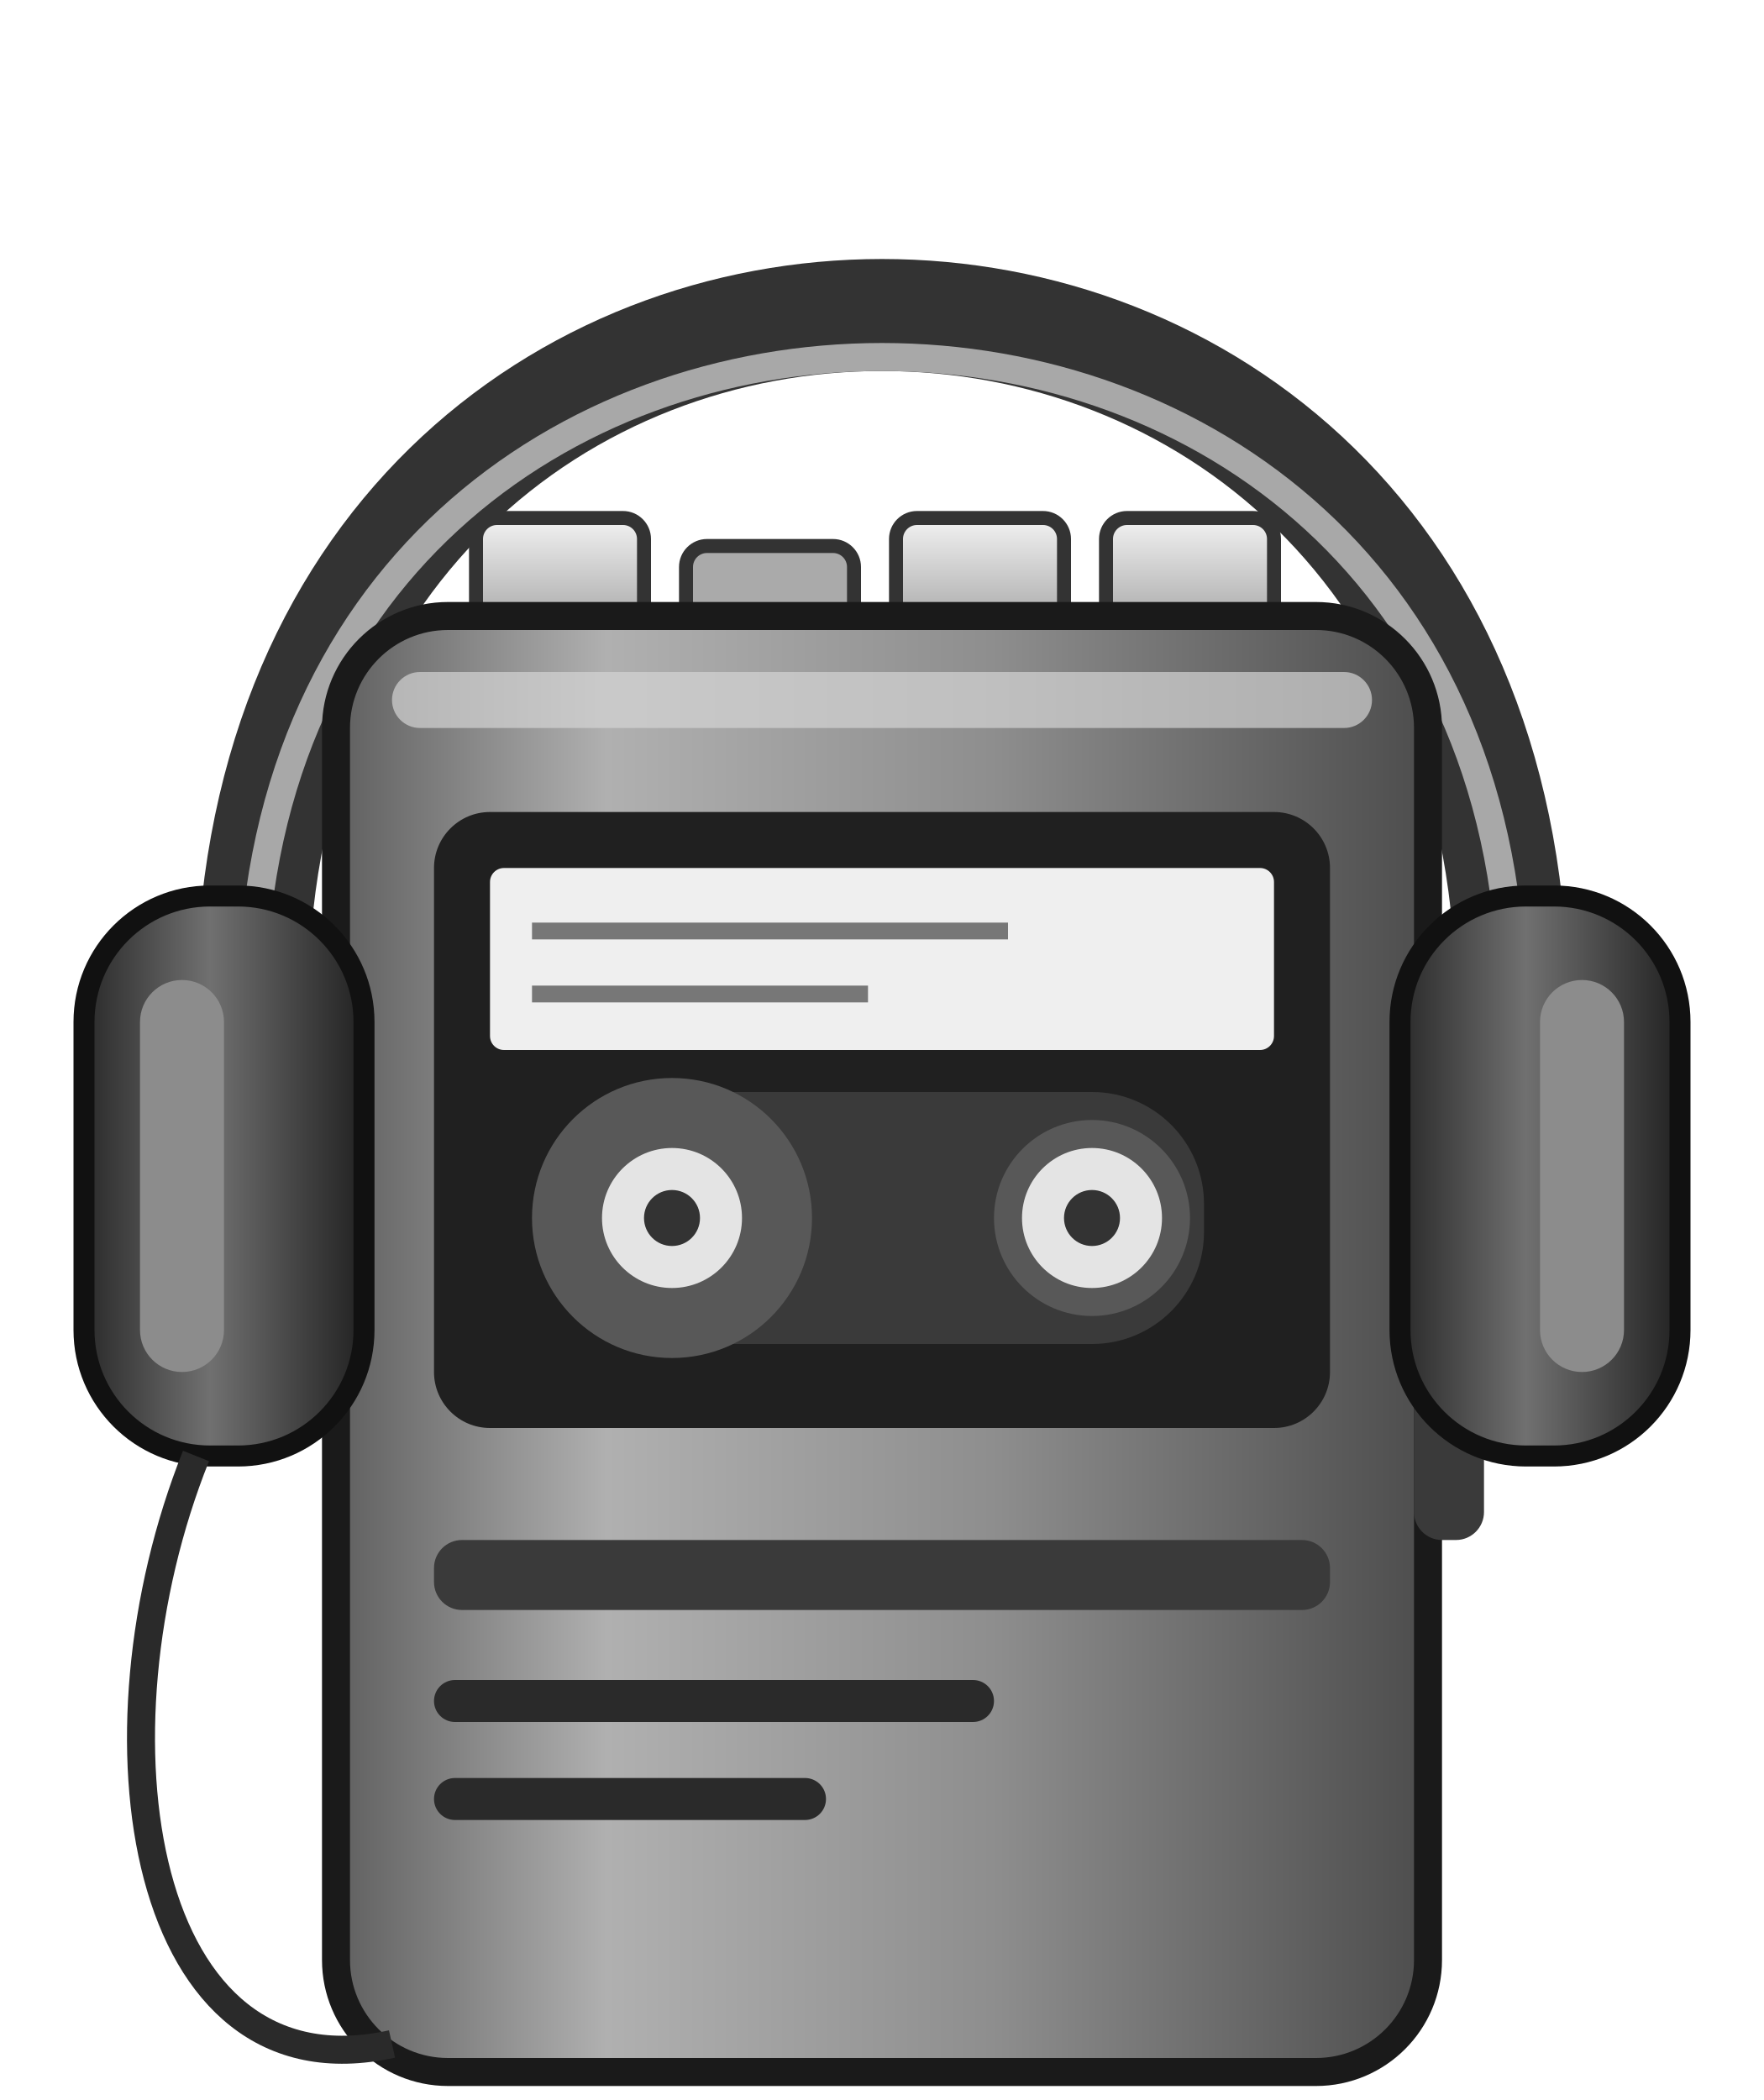
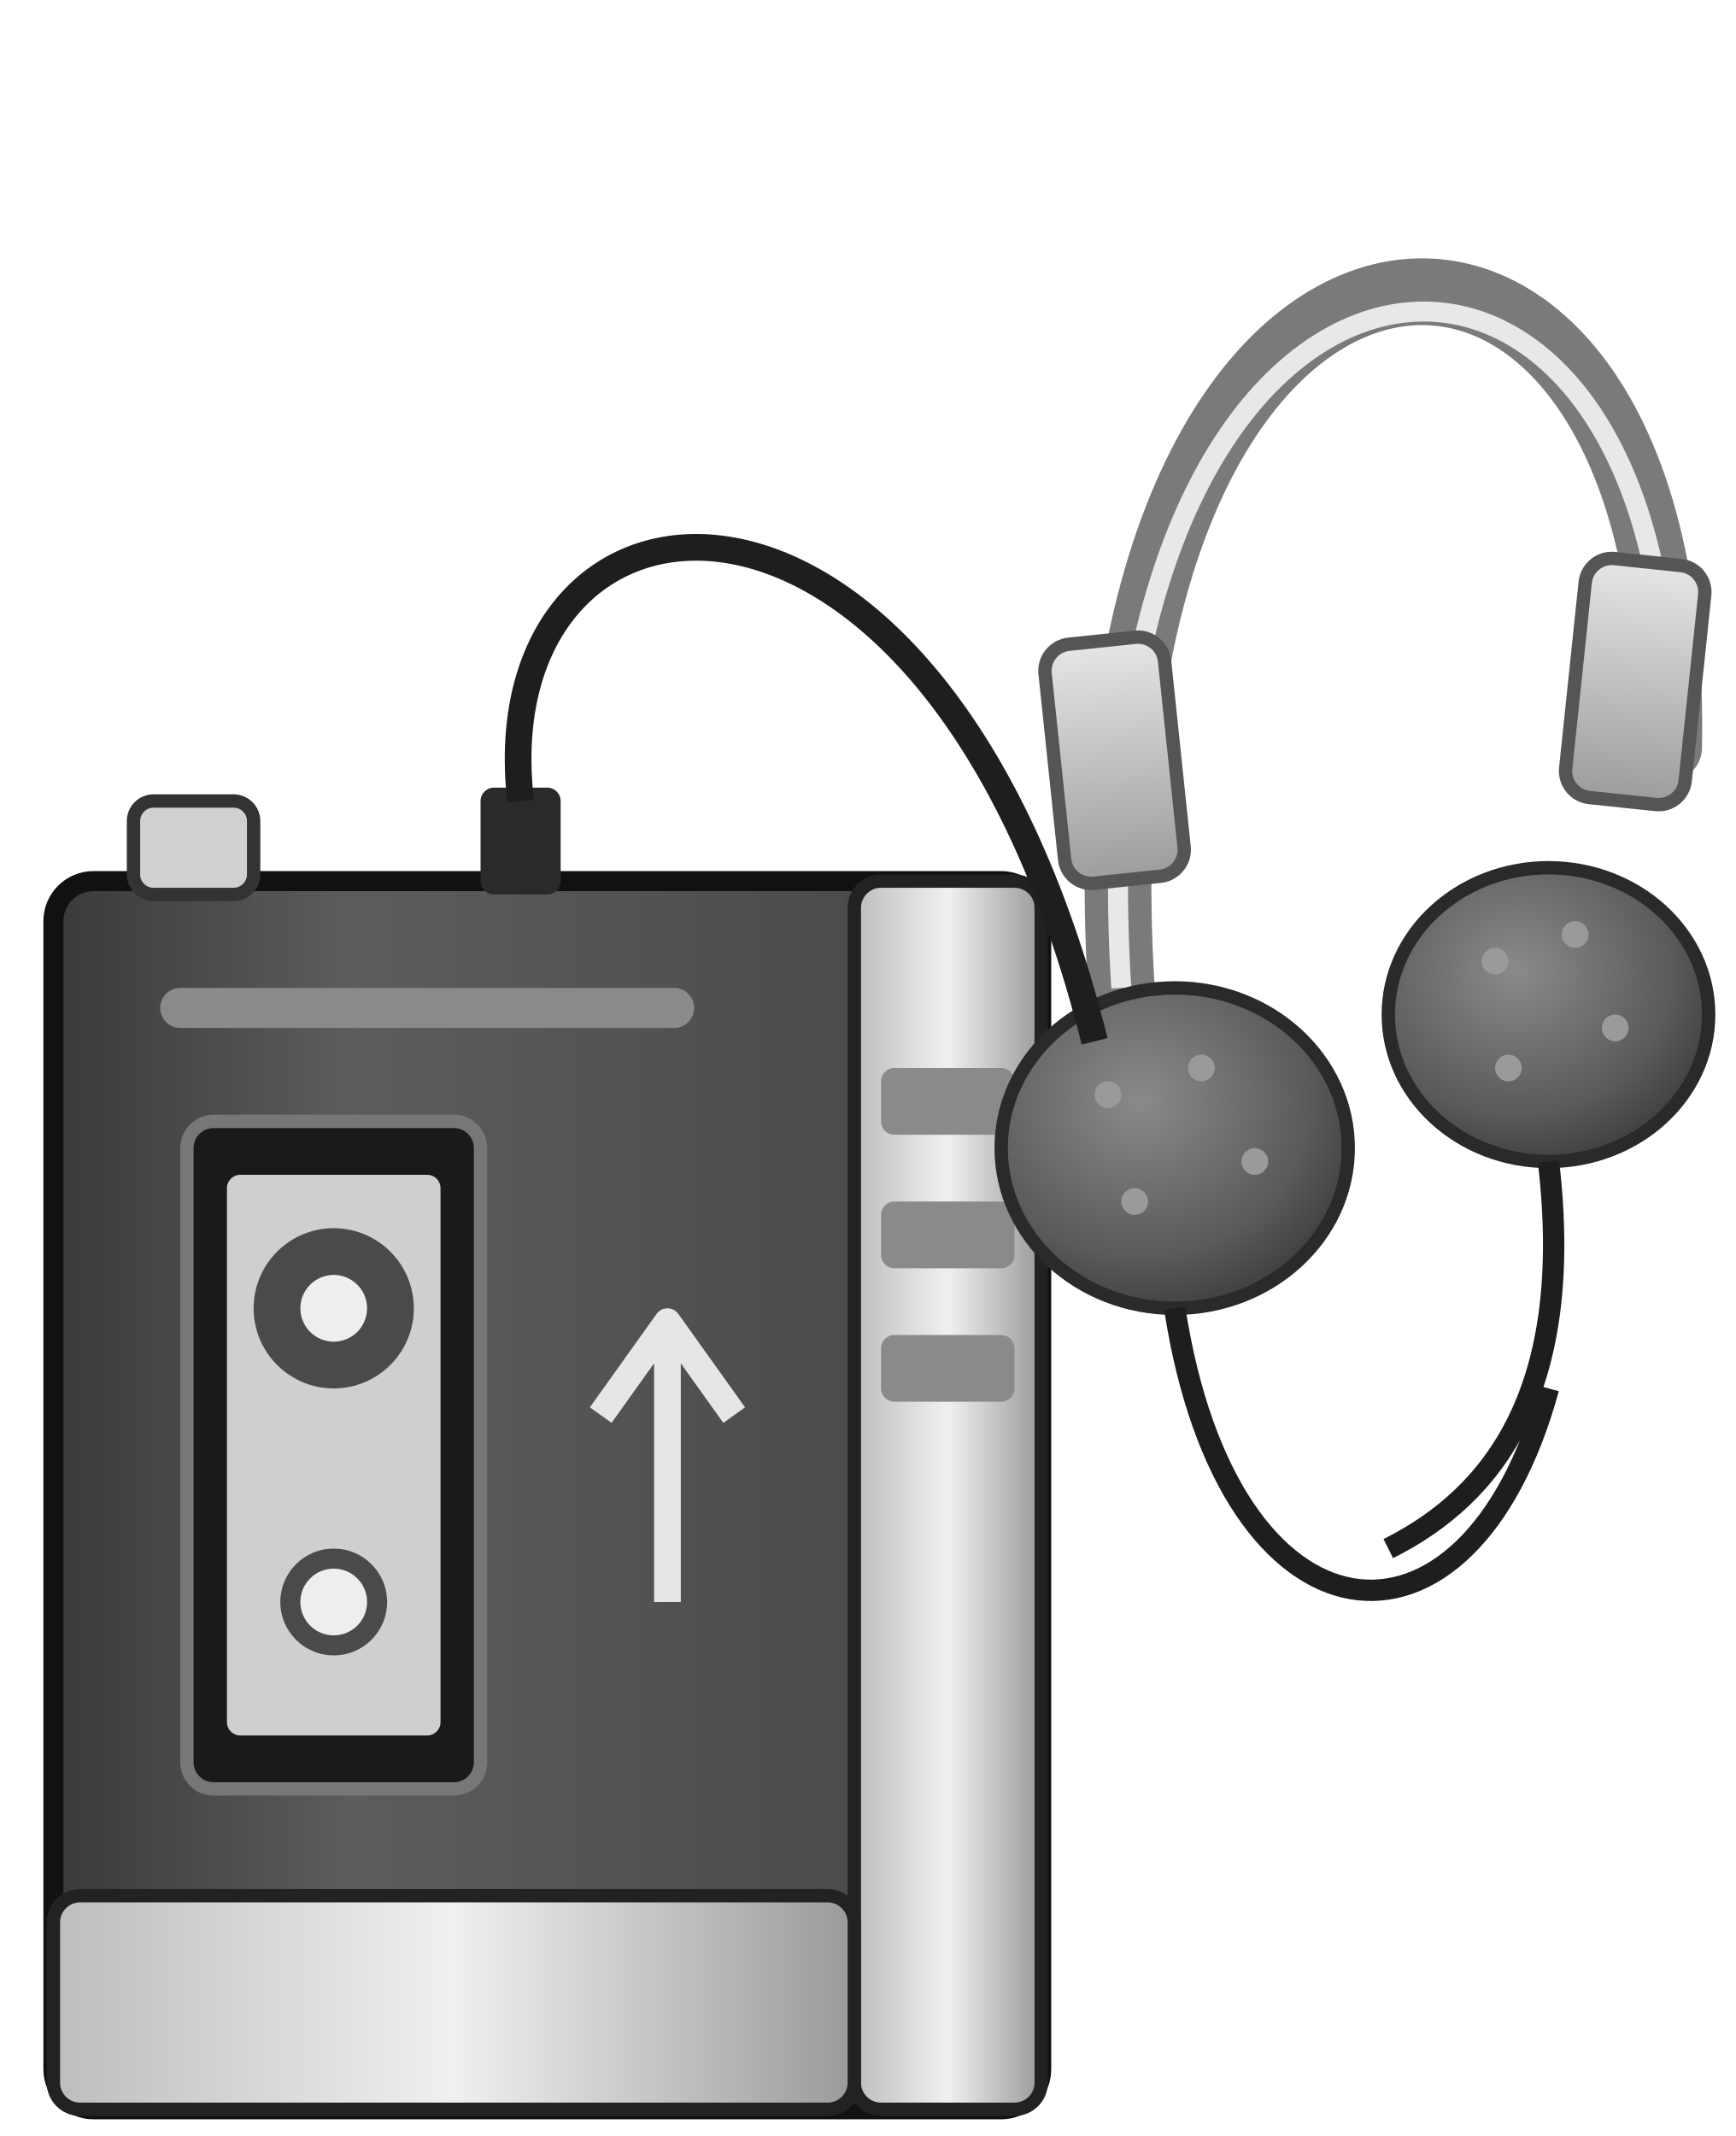
- <svg xmlns="http://www.w3.org/2000/svg" width="126" height="150" viewBox="0 0 126 150">
+ <svg xmlns="http://www.w3.org/2000/svg" width="130" height="160" viewBox="0 0 130 160">
  <defs>
-     <linearGradient id="wb" x1="0" y1="0" x2="1" y2="0">
-       <stop offset="0" stop-color="#5e5e5e" />
-       <stop offset=".25" stop-color="#b0b0b0" />
-       <stop offset=".6" stop-color="#8e8e8e" />
-       <stop offset="1" stop-color="#4c4c4c" />
+     <linearGradient id="front" x1="0" y1="0" x2="1" y2="0">
+       <stop offset="0" stop-color="#3a3a3a" />
+       <stop offset=".3" stop-color="#5c5c5c" />
+       <stop offset="1" stop-color="#454545" />
    </linearGradient>
-     <linearGradient id="cup" x1="0" y1="0" x2="1" y2="0">
-       <stop offset="0" stop-color="#2a2a2a" />
-       <stop offset=".45" stop-color="#707070" />
-       <stop offset="1" stop-color="#222222" />
+     <linearGradient id="silver" x1="0" y1="0" x2="1" y2="0">
+       <stop offset="0" stop-color="#bdbdbd" />
+       <stop offset=".5" stop-color="#f0f0f0" />
+       <stop offset="1" stop-color="#9a9a9a" />
    </linearGradient>
-     <linearGradient id="key" x1="0" y1="0" x2="0" y2="1">
-       <stop offset="0" stop-color="#f2f2f2" />
+     <linearGradient id="band" x1="0" y1="0" x2="0" y2="1">
+       <stop offset="0" stop-color="#e6e6e6" />
      <stop offset="1" stop-color="#9c9c9c" />
    </linearGradient>
+     <radialGradient id="foam" cx=".4" cy=".35" r=".7">
+       <stop offset="0" stop-color="#8a8a8a" />
+       <stop offset=".7" stop-color="#5a5a5a" />
+       <stop offset="1" stop-color="#3c3c3c" />
+     </radialGradient>
  </defs>
-   <path d="M18 72 C18 6 108 6 108 72" fill="none" stroke="#333333" stroke-width="8" stroke-linecap="round" />
-   <path d="M18 72 C18 10 108 10 108 72" fill="none" stroke="#a8a8a8" stroke-width="2" />
-   <rect x="34" y="37" width="12" height="9" rx="1.5" fill="url(#key)" stroke="#333333" />
-   <rect x="49" y="39" width="12" height="7" rx="1.5" fill="#aaaaaa" stroke="#333333" />
-   <rect x="64" y="37" width="12" height="9" rx="1.5" fill="url(#key)" stroke="#333333" />
-   <rect x="79" y="37" width="12" height="9" rx="1.5" fill="url(#key)" stroke="#333333" />
-   <rect x="24" y="44" width="78" height="104" rx="8" fill="url(#wb)" stroke="#1a1a1a" stroke-width="2" />
-   <rect x="28" y="48" width="70" height="4" rx="2" fill="#d4d4d4" opacity="0.7" />
-   <rect x="31" y="58" width="64" height="44" rx="4" fill="#202020" />
-   <rect x="35" y="62" width="56" height="13" rx="1" fill="#efefef" />
-   <path d="M38 66.5h34M38 71h24" stroke="#777777" stroke-width="1.2" />
-   <rect x="40" y="78" width="46" height="18" rx="8" fill="#3a3a3a" />
-   <circle cx="48" cy="87" r="10" fill="#585858" />
-   <circle cx="48" cy="87" r="5" fill="#e4e4e4" />
-   <circle cx="48" cy="87" r="2" fill="#333333" />
-   <circle cx="78" cy="87" r="7" fill="#585858" />
-   <circle cx="78" cy="87" r="5" fill="#e4e4e4" />
-   <circle cx="78" cy="87" r="2" fill="#333333" />
-   <rect x="31" y="110" width="64" height="5" rx="2" fill="#3a3a3a" />
-   <rect x="31" y="120" width="40" height="3" rx="1.5" fill="#2a2a2a" />
-   <rect x="31" y="127" width="28" height="3" rx="1.5" fill="#2a2a2a" />
-   <rect x="101" y="82" width="5" height="28" rx="2" fill="#3a3a3a" />
-   <rect x="6" y="64" width="20" height="40" rx="9" fill="url(#cup)" stroke="#111111" stroke-width="1.5" />
-   <rect x="10" y="70" width="6" height="28" rx="3" fill="#8c8c8c" />
-   <rect x="100" y="64" width="20" height="40" rx="9" fill="url(#cup)" stroke="#111111" stroke-width="1.5" />
-   <rect x="110" y="70" width="6" height="28" rx="3" fill="#8c8c8c" />
-   <path d="M28 146 C10 150 6 124 14 104" fill="none" stroke="#2a2a2a" stroke-width="2" />
+   <rect x="4" y="66" width="74" height="92" rx="3" fill="url(#front)" stroke="#111" stroke-width="1.5" />
+   <rect x="64" y="66" width="14" height="92" rx="2" fill="url(#silver)" stroke="#222" />
+   <rect x="4" y="142" width="60" height="16" rx="2" fill="url(#silver)" stroke="#222" />
+   <rect x="10" y="60" width="9" height="7" rx="1.5" fill="#d0d0d0" stroke="#333" />
+   <rect x="36" y="59" width="6" height="8" rx="1" fill="#2a2a2a" />
+   <rect x="66" y="80" width="10" height="5" rx="1" fill="#8a8a8a" />
+   <rect x="66" y="90" width="10" height="5" rx="1" fill="#8a8a8a" />
+   <rect x="66" y="100" width="10" height="5" rx="1" fill="#8a8a8a" />
+   <rect x="14" y="84" width="22" height="50" rx="2" fill="#1a1a1a" stroke="#777" />
+   <rect x="17" y="88" width="16" height="42" rx="1" fill="#cfcfcf" />
+   <circle cx="25" cy="98" r="6" fill="#4a4a4a" />
+   <circle cx="25" cy="98" r="2.5" fill="#eeeeee" />
+   <circle cx="25" cy="120" r="4" fill="#4a4a4a" />
+   <circle cx="25" cy="120" r="2.5" fill="#eeeeee" />
+   <path d="M50 120 V100 M45 106 L50 99 L55 106" fill="none" stroke="#e6e6e6" stroke-width="2" stroke-linejoin="round" />
+   <rect x="12" y="74" width="40" height="3" rx="1.5" fill="#8a8a8a" />
+   <path d="M84 74 C80 10 126 6 125 56" fill="none" stroke="#7a7a7a" stroke-width="5" stroke-linecap="round" />
+   <path d="M84 74 C80 12 126 8 125 56" fill="none" stroke="#e8e8e8" stroke-width="1.5" />
+   <rect x="79" y="48" width="9" height="18" rx="2" fill="url(#band)" stroke="#555" transform="rotate(-6 83 57)" />
+   <rect x="118" y="42" width="9" height="18" rx="2" fill="url(#band)" stroke="#555" transform="rotate(6 122 51)" />
+   <ellipse cx="88" cy="86" rx="13" ry="12" fill="url(#foam)" stroke="#2a2a2a" />
+   <ellipse cx="116" cy="76" rx="12" ry="11" fill="url(#foam)" stroke="#2a2a2a" />
+   <g fill="#9a9a9a">
+     <circle cx="83" cy="82" r="1" />
+     <circle cx="90" cy="80" r="1" />
+     <circle cx="94" cy="87" r="1" />
+     <circle cx="85" cy="90" r="1" />
+     <circle cx="112" cy="72" r="1" />
+     <circle cx="118" cy="70" r="1" />
+     <circle cx="121" cy="77" r="1" />
+     <circle cx="113" cy="80" r="1" />
+   </g>
+   <path d="M88 98 C92 124 110 126 116 104 M116 87 C118 104 112 112 104 116" fill="none" stroke="#1e1e1e" stroke-width="1.6" />
+   <path d="M39 60 C36 34 70 30 82 78" fill="none" stroke="#1e1e1e" stroke-width="2" />
</svg>
